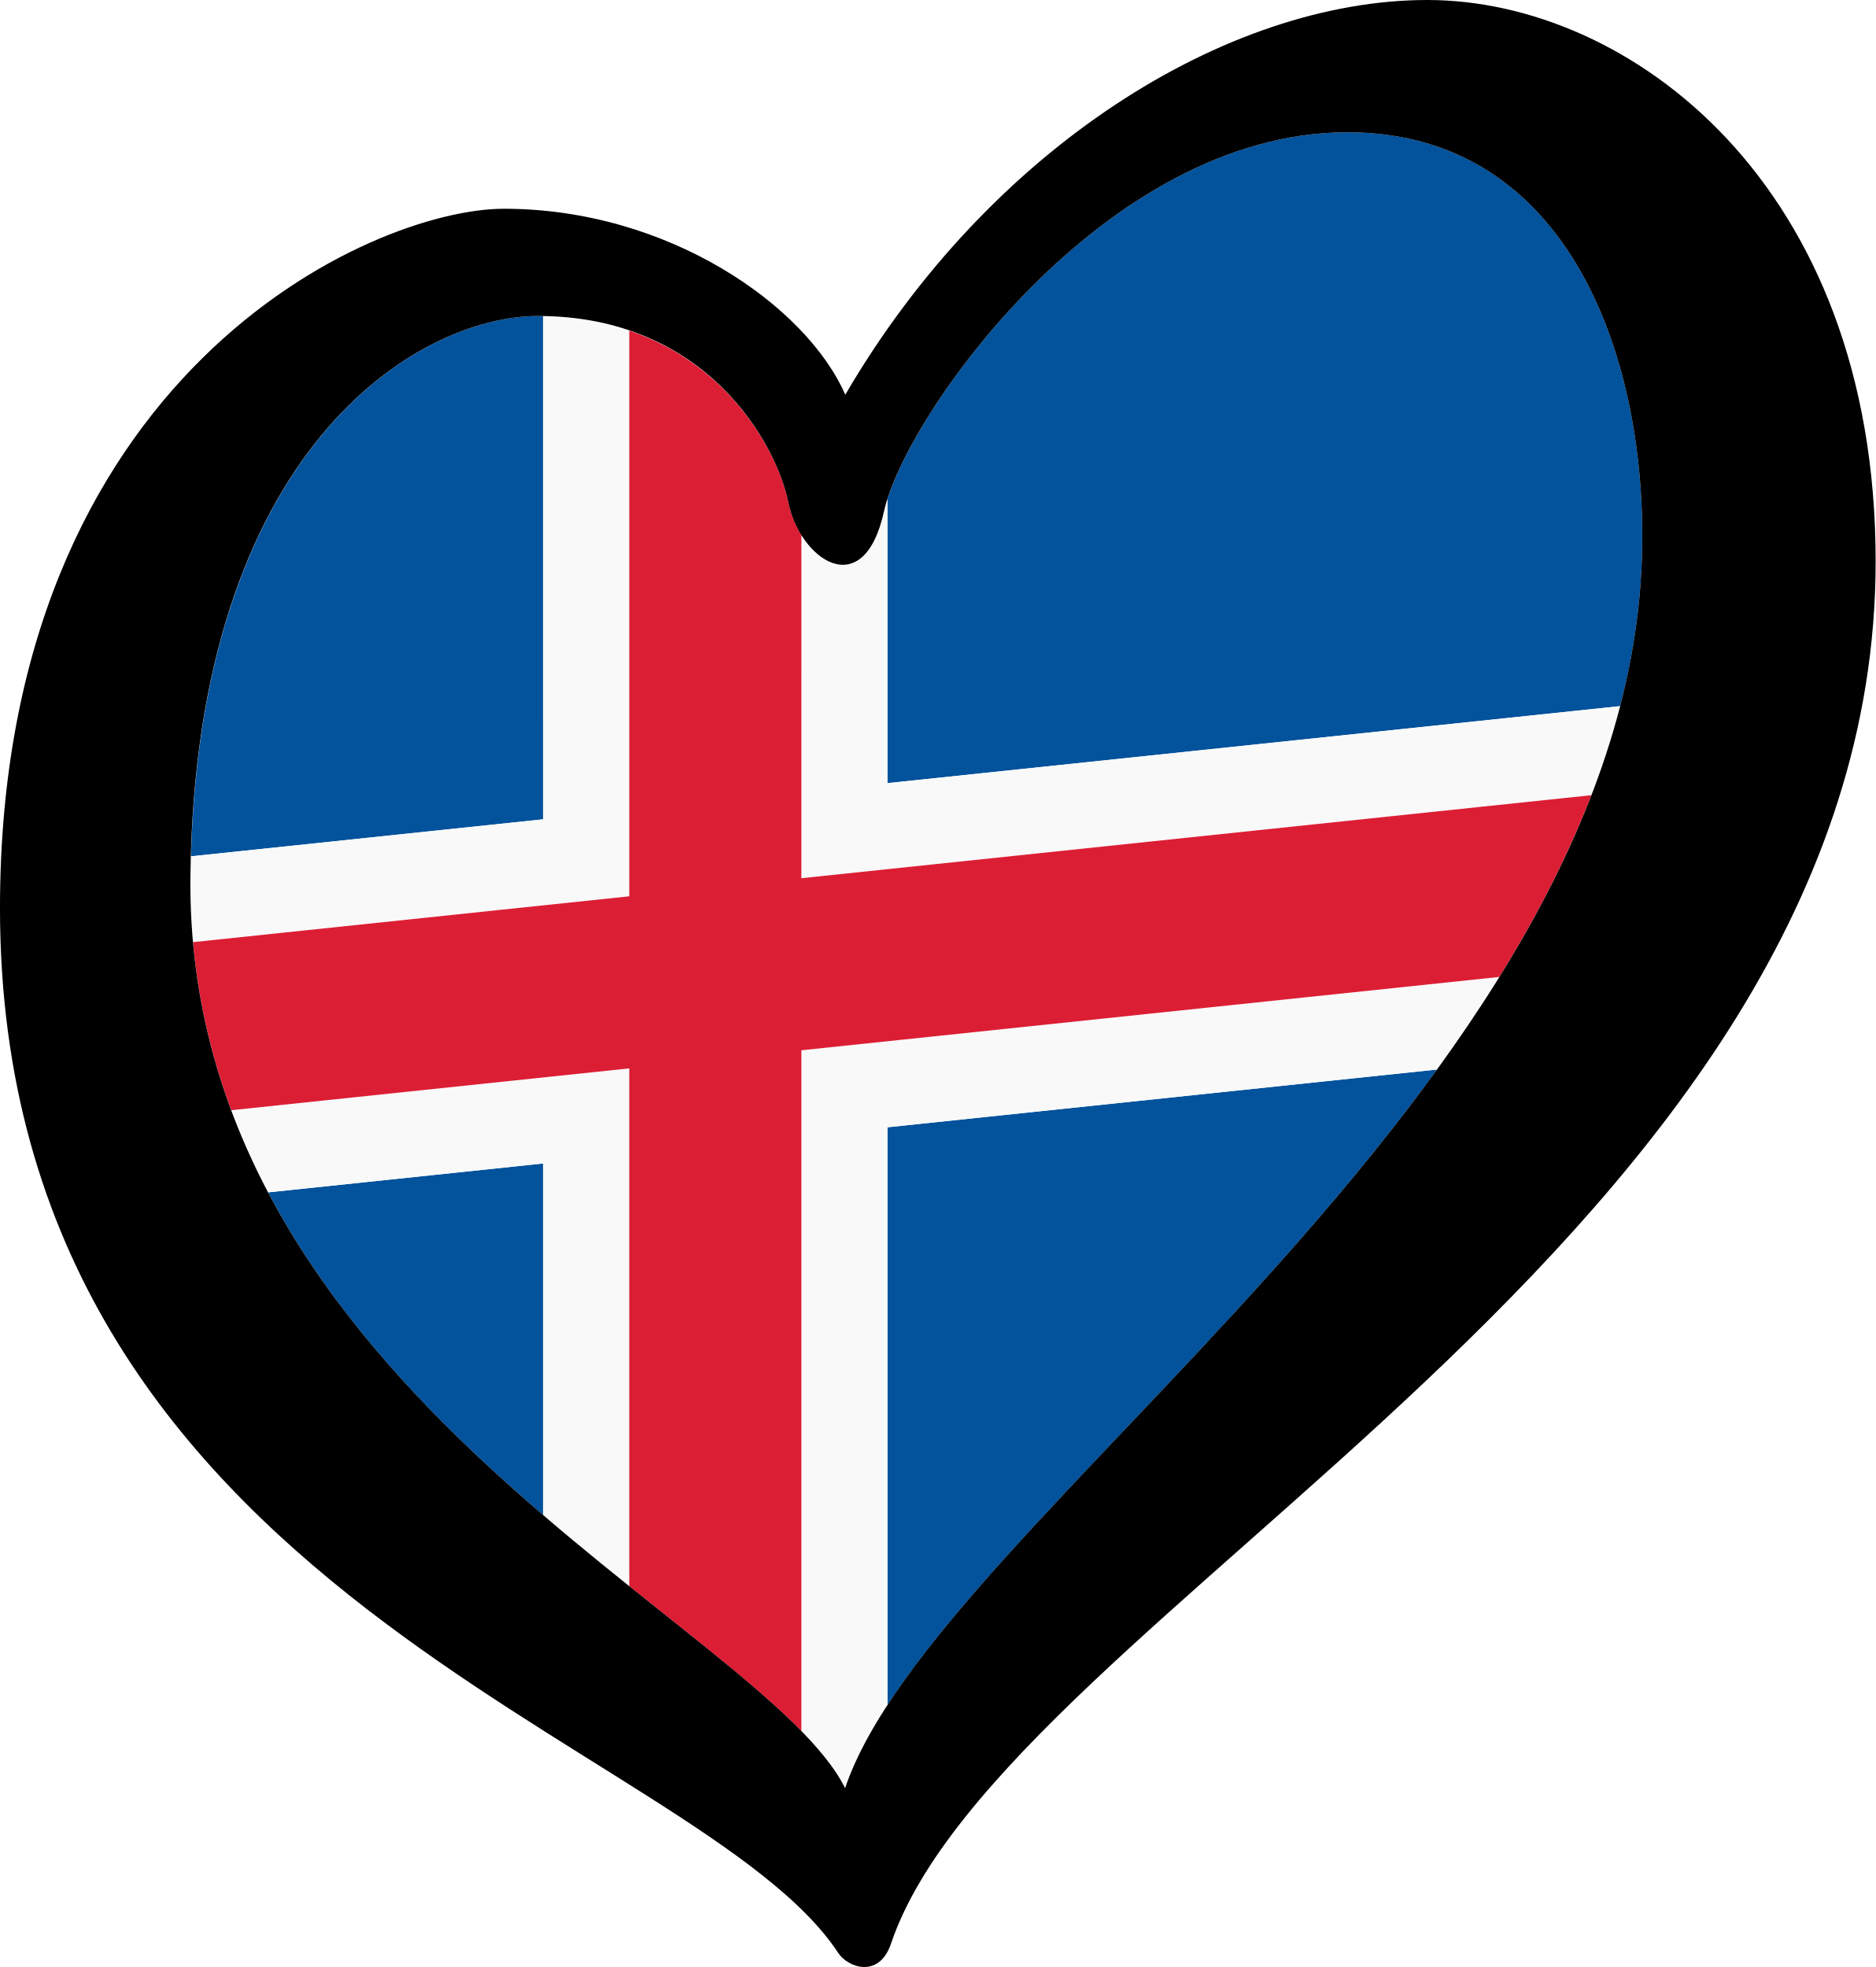
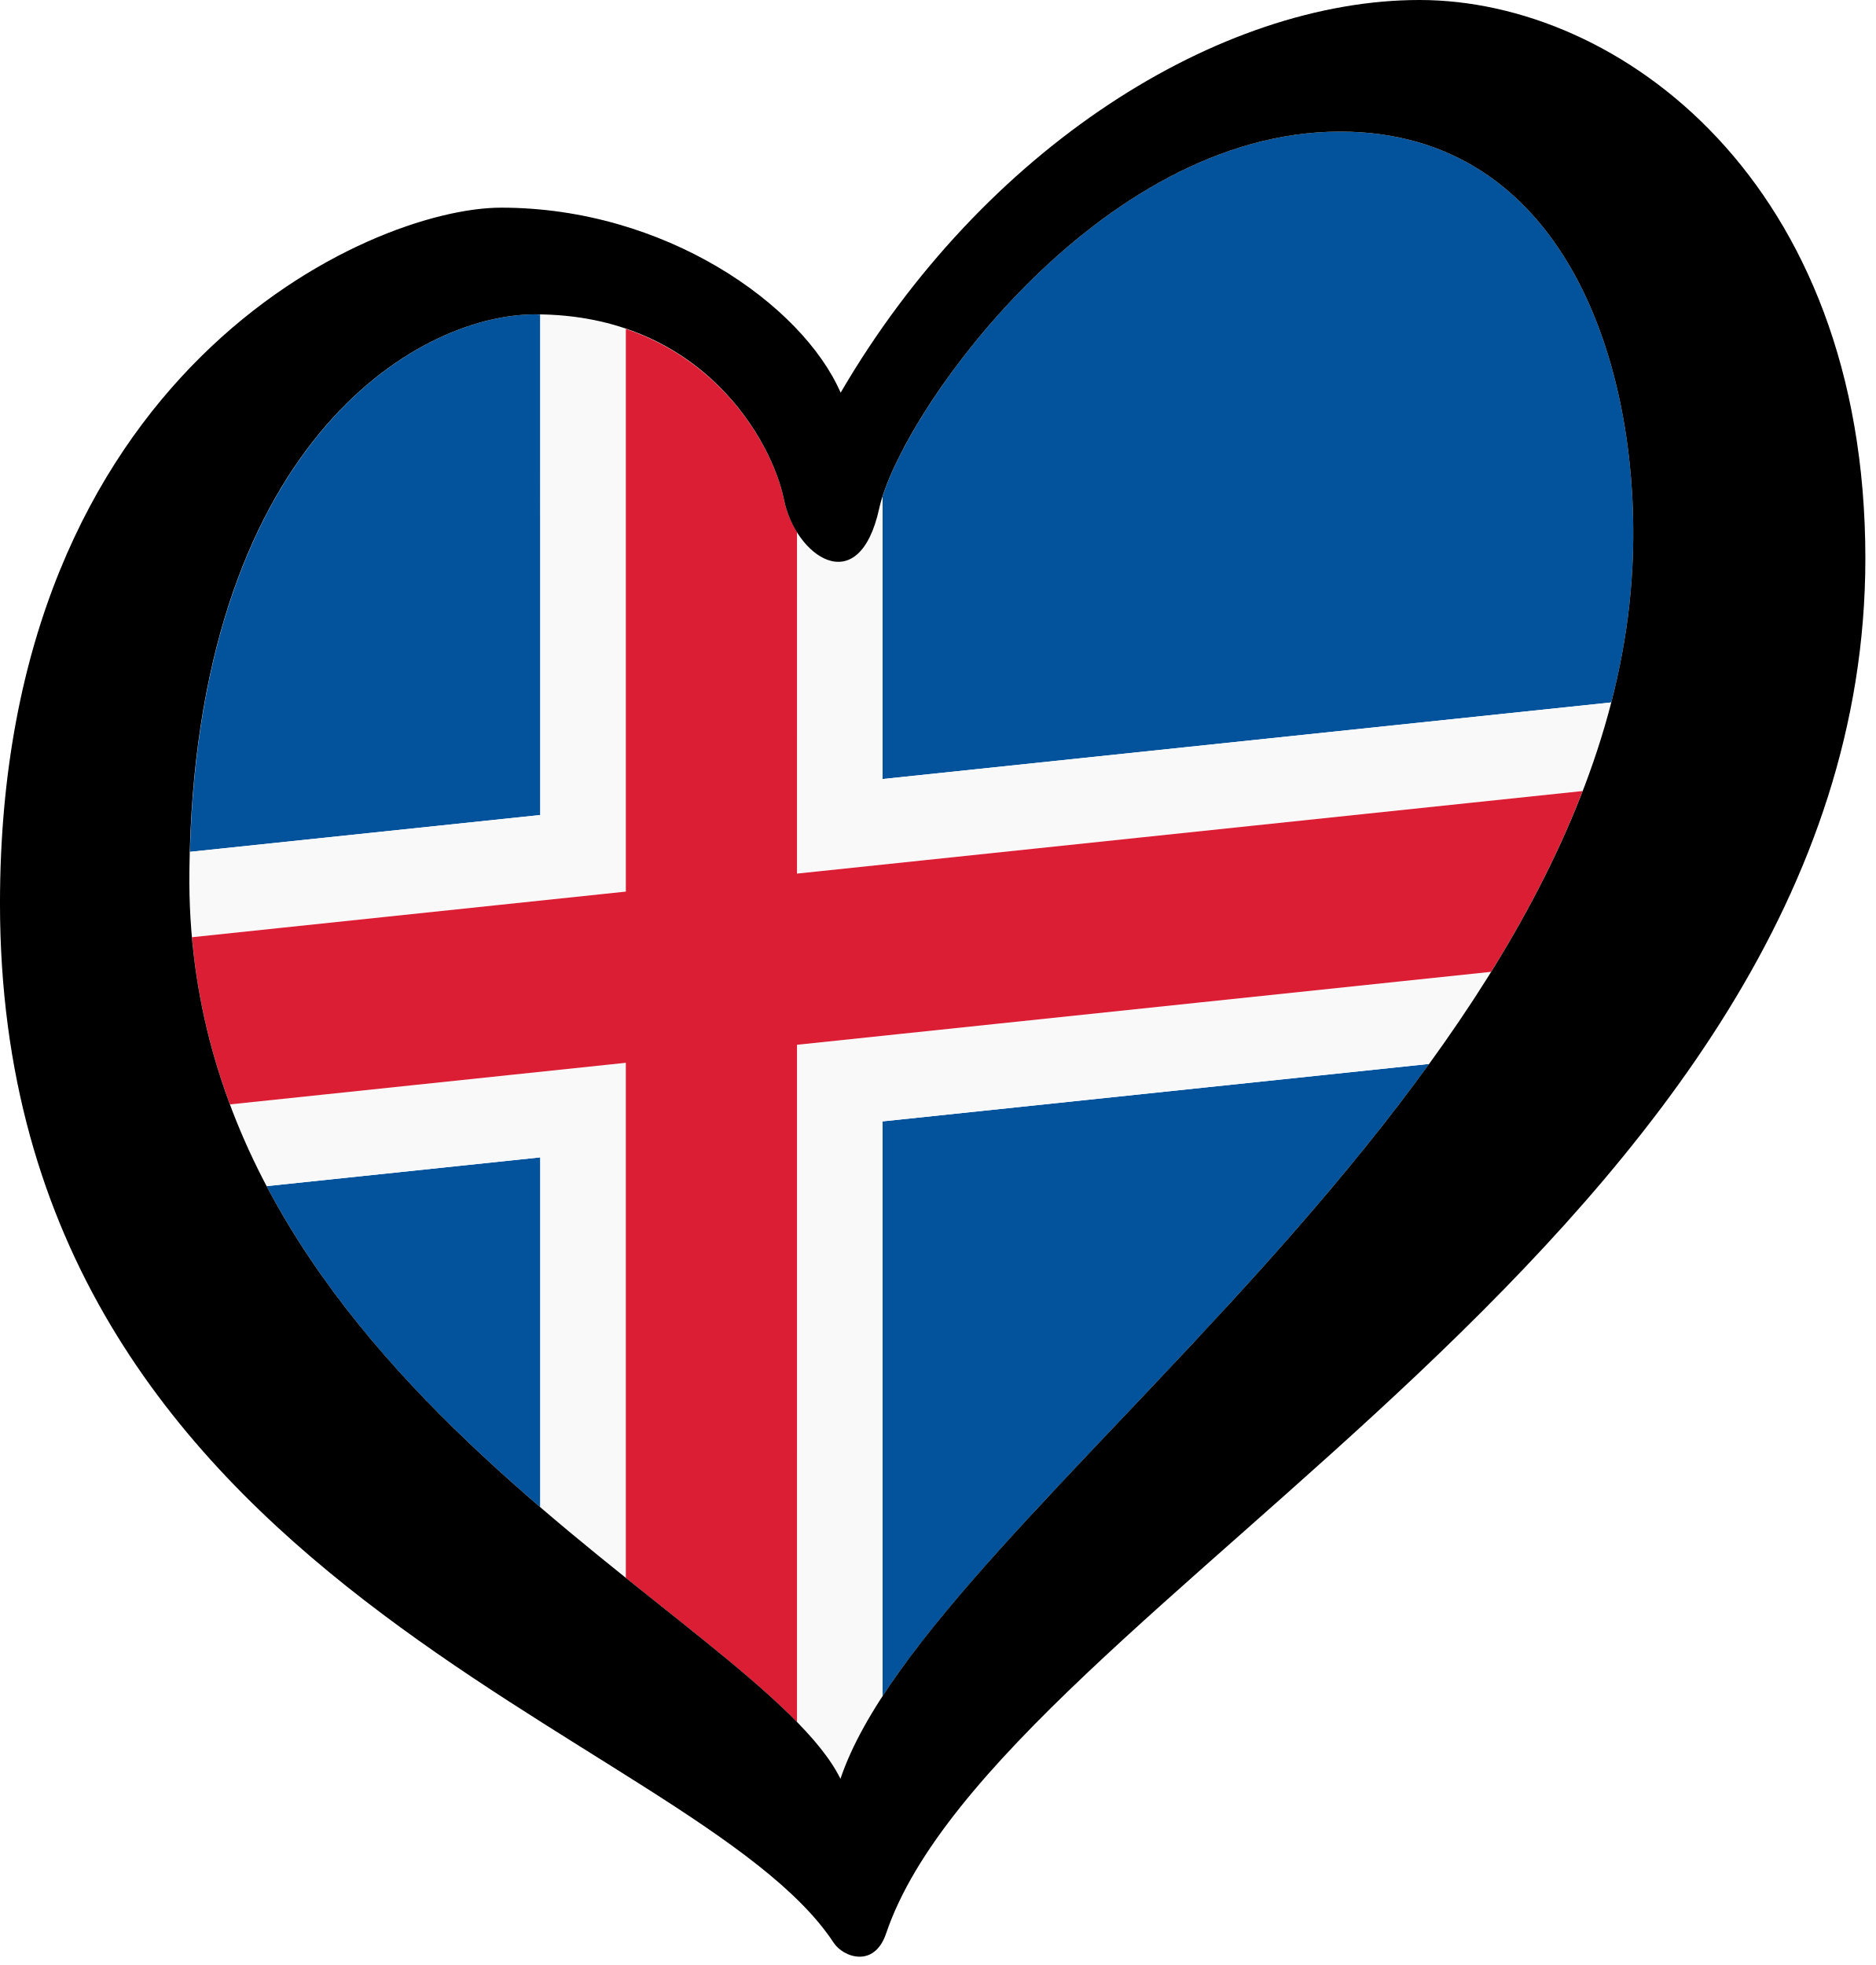
- <svg xmlns="http://www.w3.org/2000/svg" id="LOGO_LAYER" viewBox="0 0 125.32 131.442" version="1.1" width="125.32" height="131.442">
-   <defs id="defs9" />
+ <svg xmlns="http://www.w3.org/2000/svg" width="100%" height="100%" viewBox="0 0 126 132" version="1.1" xml:space="preserve">
  <g id="LOGO_GROUP" transform="translate(-232.7569,-97.8772)">
    <g id="SELECT_FLAG_HERE">
      <g id="ICELAND">
        <path d="m 269.053,119.011 c -0.116,-0.002 -0.221,-0.016 -0.338,-0.016 -7.951,0 -22.438,8.657 -23.198,36.105 l 23.537,-2.474 z" fill="#02529c" id="path1" />
        <path d="m 292.051,211.818 c 7.277,-11.172 24.437,-25.52 36.719,-42.471 L 292.051,173.206 Z" fill="#02529c" id="path2" />
        <path d="m 250.668,177.556 c 4.581,8.693 11.57,15.72 18.385,21.57 v -23.502 z" fill="#02529c" id="path3" />
        <path d="m 322.788,106.719 c -15.667,0 -28.525,17.572 -30.737,24.503 v 18.987 l 48.956,-5.146 c 0.829,-3.211 1.336,-6.488 1.45,-9.829 0.448,-13.107 -4.727,-28.515 -19.669,-28.515 z" fill="#02529c" id="path4" />
        <path d="m 274.802,119.969 c -1.684,-0.572 -3.591,-0.924 -5.75,-0.958 v 33.615 l -23.537,2.474 c -0.012,0.443 -0.031,0.876 -0.036,1.328 -0.017,1.505 0.046,2.972 0.174,4.407 l 29.149,-3.064 z" fill="#f9f9f9" id="path5" />
        <path d="m 286.301,213.554 c 1.316,1.344 2.323,2.61 2.919,3.816 0.589,-1.752 1.562,-3.604 2.83,-5.552 V 173.206 l 36.719,-3.859 c 1.467,-2.025 2.862,-4.089 4.165,-6.187 l -46.634,4.901 z" fill="#f9f9f9" id="path6" />
        <path d="m 292.051,131.222 c -0.091,0.286 -0.171,0.561 -0.226,0.809 -1.086,4.949 -3.983,4.063 -5.524,1.591 v 22.94 l 52.781,-5.547 c 0.755,-1.958 1.405,-3.942 1.924,-5.952 l -48.956,5.146 z" fill="#f9f9f9" id="path7" />
        <path d="m 248.207,172.065 c 0.708,1.901 1.534,3.731 2.461,5.491 l 18.385,-1.932 v 23.502 c 1.951,1.675 3.888,3.253 5.75,4.747 v -34.603 z" fill="#f9f9f9" id="path8" />
        <path d="m 286.301,133.622 c -0.405,-0.651 -0.722,-1.405 -0.881,-2.199 -0.606,-3.036 -3.697,-9.101 -10.618,-11.454 v 37.802 l -29.149,3.064 c 0.357,4.005 1.252,7.739 2.553,11.231 l 26.595,-2.795 v 34.603 c 4.596,3.687 8.733,6.856 11.499,9.681 V 168.061 l 46.634,-4.901 c 2.436,-3.924 4.539,-7.974 6.147,-12.145 l -52.781,5.547 z" fill="#dc1e35" id="path9" />
      </g>
    </g>
    <g id="CHANGE_GROUP_FILL_COLOUR">
      <path id="HEART_SHAPE" d="m 328.125,97.877 c -13.418,0 -29.287,9.91 -38.892,26.379 -2.593,-5.948 -11.826,-12.429 -22.804,-12.429 -8.845,0 -33.673,11.055 -33.673,46.735 0,46.048 46.588,55.506 56.006,69.817 0.647,0.985 2.732,1.729 3.527,-0.624 7.515,-22.179 65.787,-47.236 65.787,-92.369 0,-25.311 -16.534,-37.509 -29.952,-37.509 z m 14.332,37.357 c -1.222,35.678 -47.186,64.154 -53.236,82.135 -5.387,-10.892 -44.121,-26.633 -43.741,-60.942 0.318,-28.51 15.155,-37.433 23.235,-37.433 11.284,0 15.944,8.614 16.706,12.428 0.761,3.812 5.032,6.859 6.404,0.608 1.373,-6.251 14.649,-25.312 30.963,-25.312 14.942,0 20.117,15.409 19.669,28.515 z" />
    </g>
  </g>
</svg>
